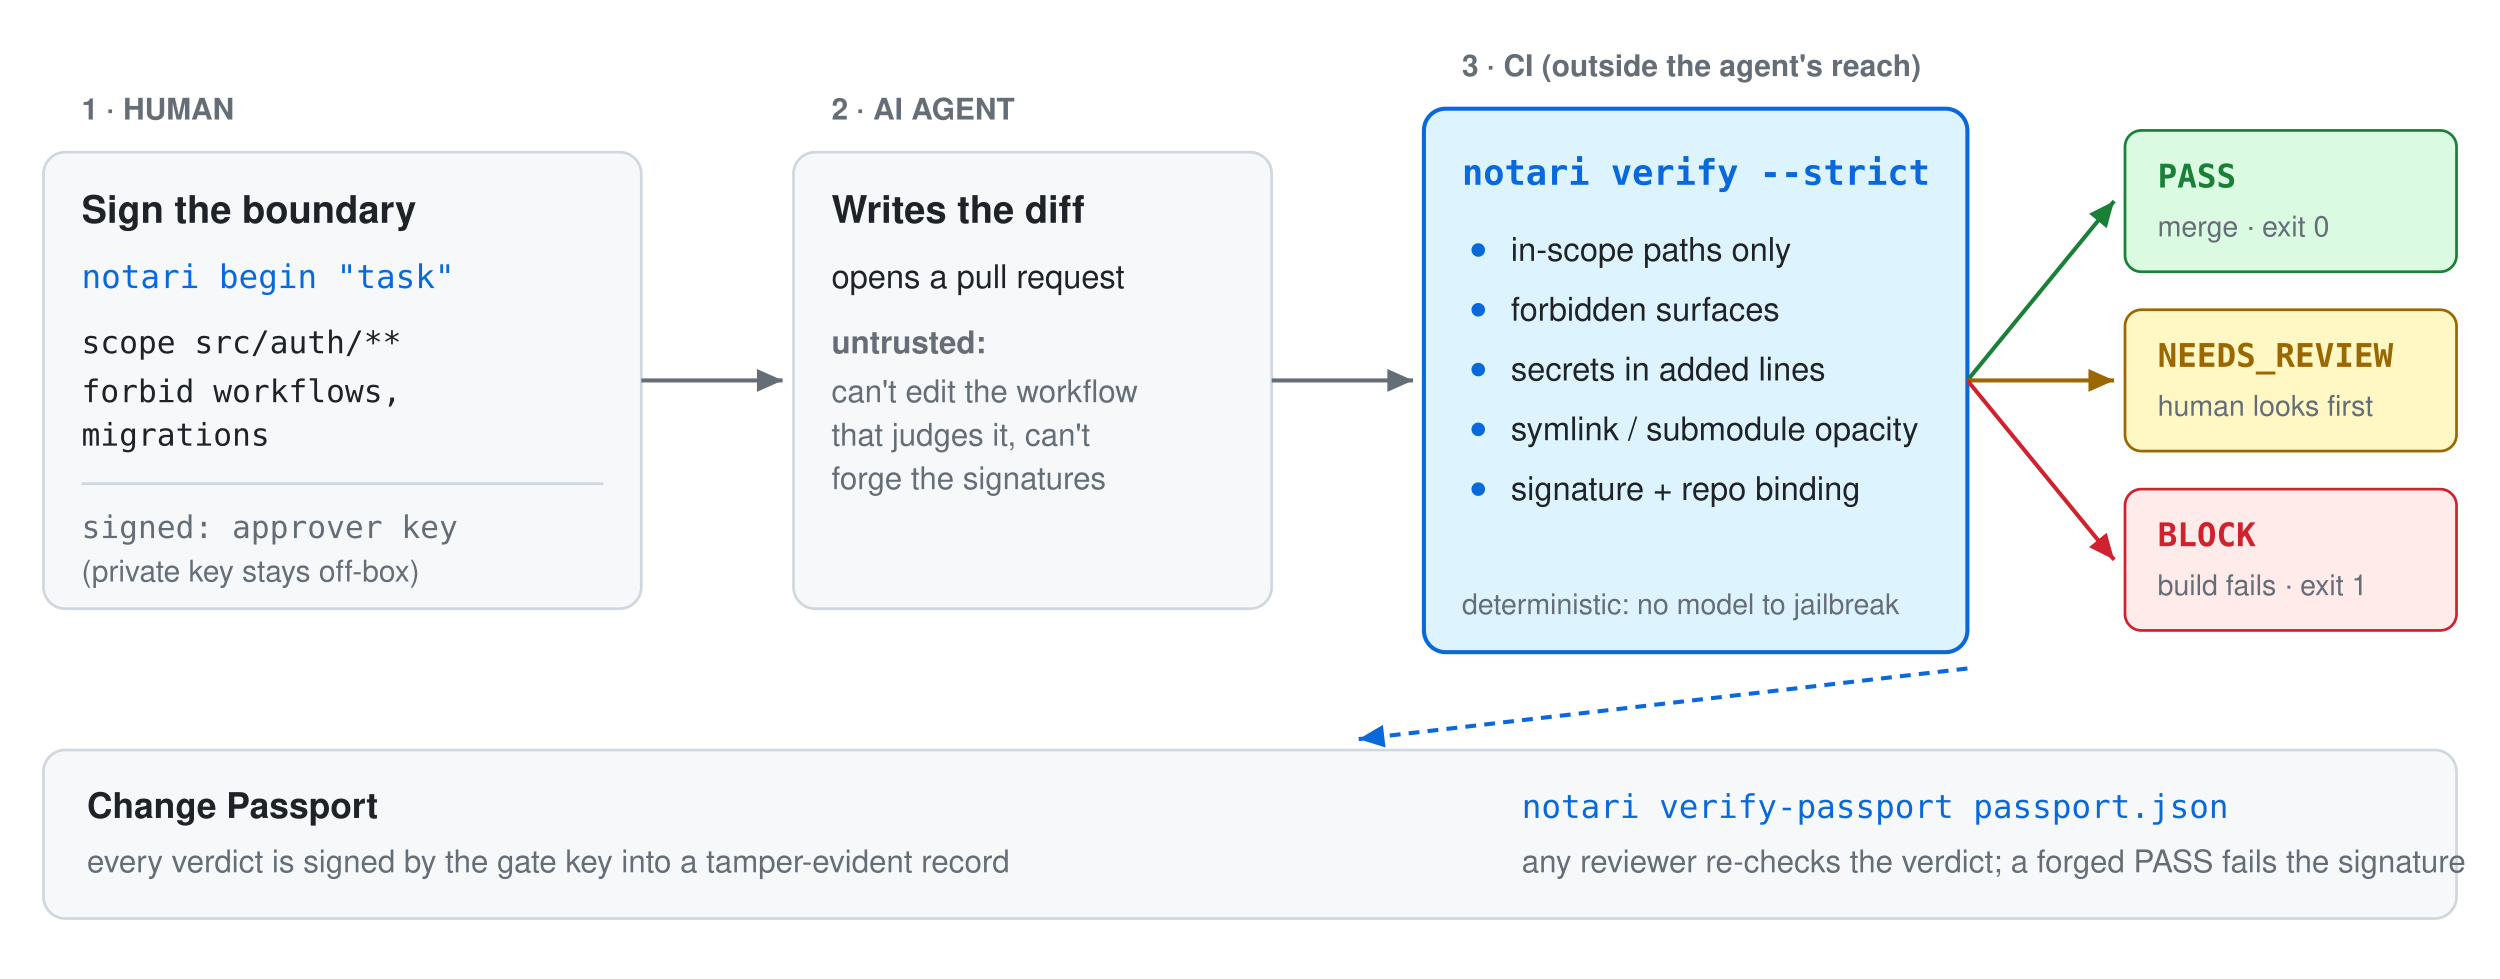
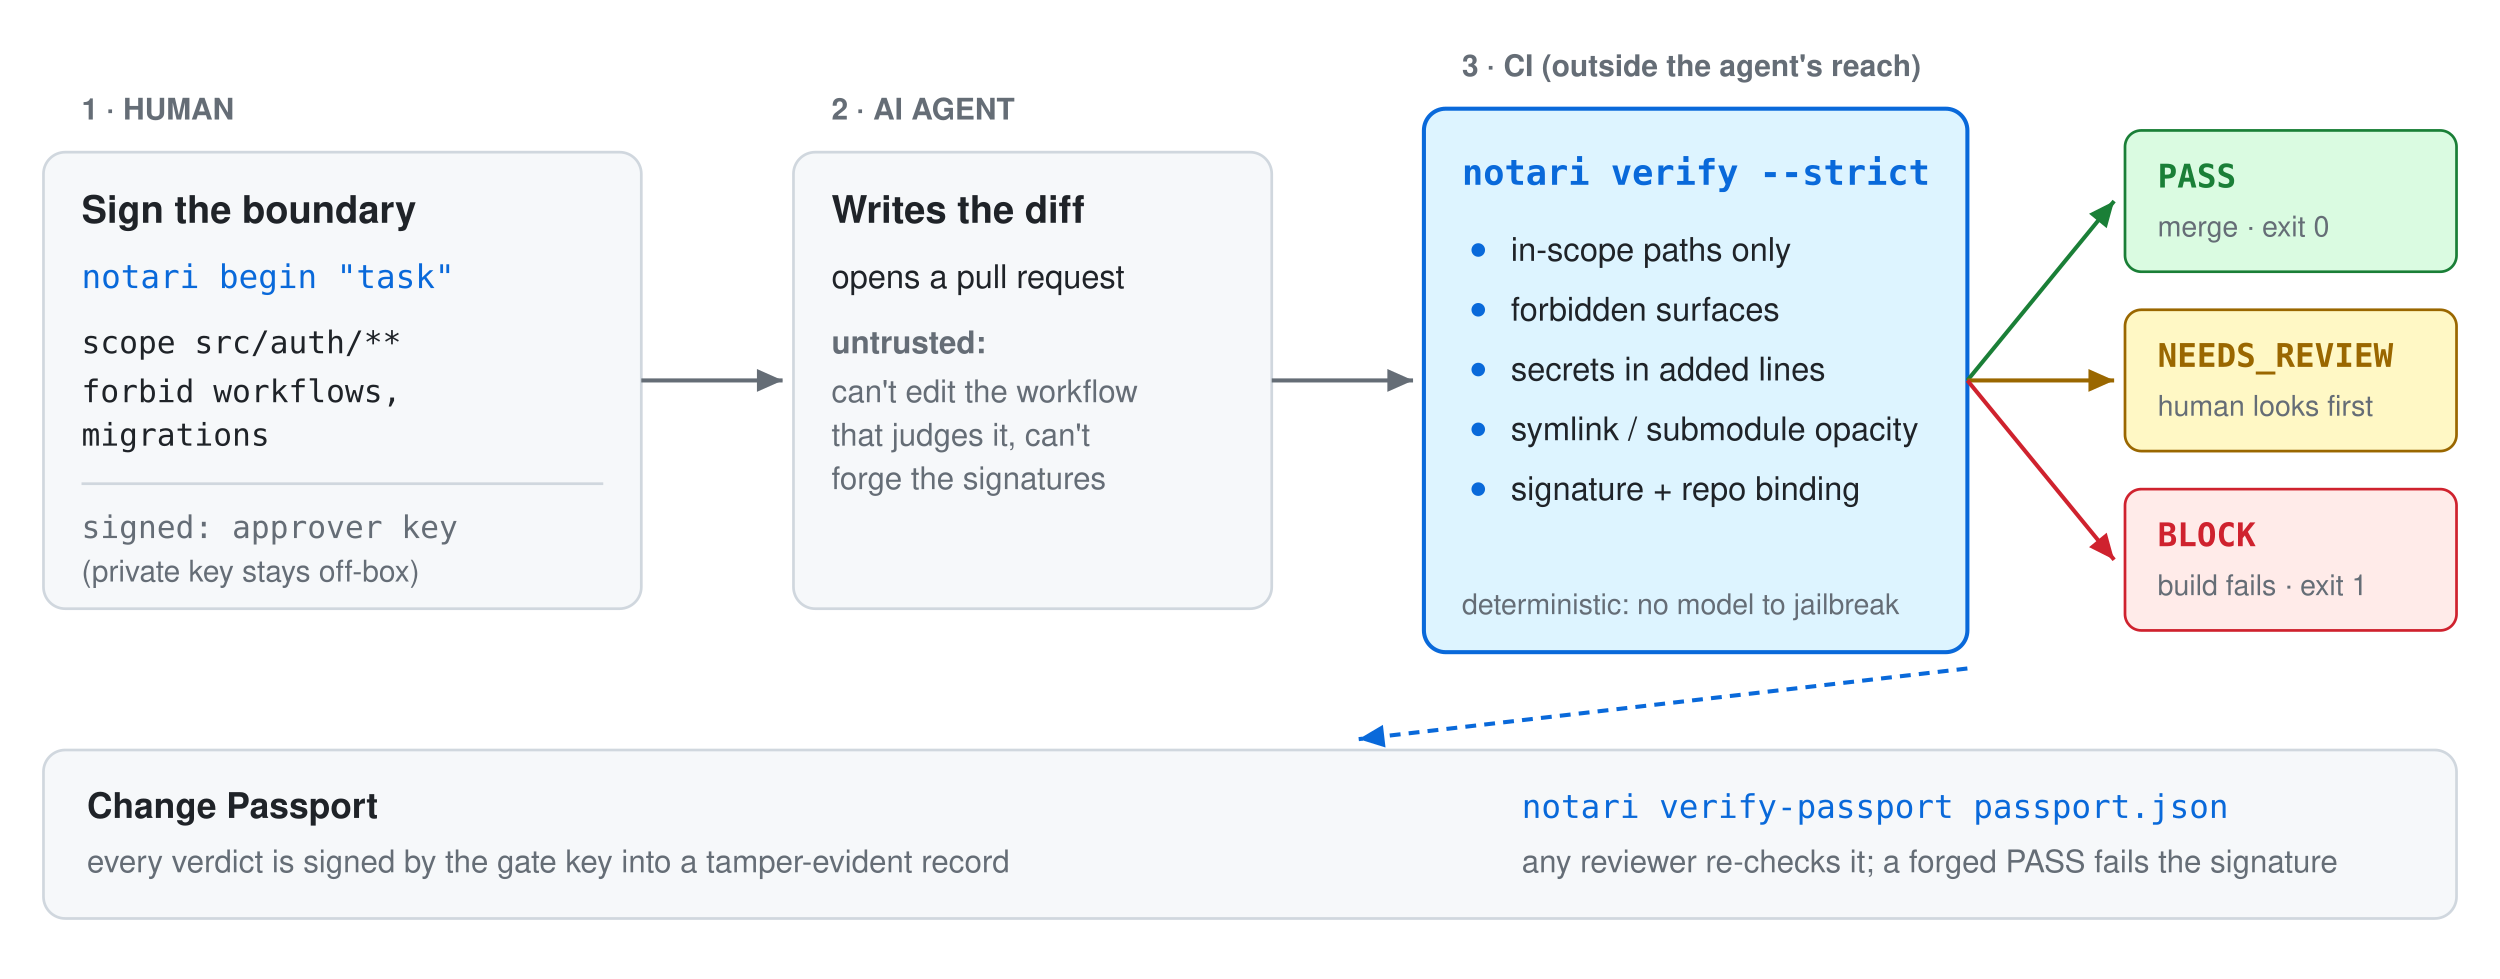
<svg xmlns="http://www.w3.org/2000/svg" width="920" height="360" viewBox="0 0 920 360" role="img" aria-label="How Notari works: a human signs the task boundary, the agent writes the diff, CI verifies the change and issues a signed PASS, NEEDS_REVIEW, or BLOCK Change Passport.">
  <defs>
    <marker id="arr" viewBox="0 0 10 10" refX="9" refY="5" markerWidth="7" markerHeight="7" orient="auto-start-reverse">
      <path d="M 0 1 L 9 5 L 0 9 z" fill="#656d76" />
    </marker>
    <marker id="arrok" viewBox="0 0 10 10" refX="9" refY="5" markerWidth="7" markerHeight="7" orient="auto-start-reverse">
      <path d="M 0 1 L 9 5 L 0 9 z" fill="#1a7f37" />
    </marker>
    <marker id="arrwarn" viewBox="0 0 10 10" refX="9" refY="5" markerWidth="7" markerHeight="7" orient="auto-start-reverse">
      <path d="M 0 1 L 9 5 L 0 9 z" fill="#9a6700" />
    </marker>
    <marker id="arrblock" viewBox="0 0 10 10" refX="9" refY="5" markerWidth="7" markerHeight="7" orient="auto-start-reverse">
      <path d="M 0 1 L 9 5 L 0 9 z" fill="#cf222e" />
    </marker>
    <marker id="arracc" viewBox="0 0 10 10" refX="9" refY="5" markerWidth="7" markerHeight="7" orient="auto-start-reverse">
      <path d="M 0 1 L 9 5 L 0 9 z" fill="#0969da" />
    </marker>
  </defs>
  <rect x="16" y="56" width="220" height="168" rx="8" fill="#f6f8fa" stroke="#d0d7de" stroke-width="1" />
  <text x="30" y="44" font-family="-apple-system,BlinkMacSystemFont,'Segoe UI',Helvetica,Arial,sans-serif" font-size="11" font-weight="600" fill="#656d76" text-anchor="start" opacity="1.0">1 · HUMAN</text>
  <text x="30" y="82" font-family="-apple-system,BlinkMacSystemFont,'Segoe UI',Helvetica,Arial,sans-serif" font-size="14" font-weight="600" fill="#1f2328" text-anchor="start" opacity="1.0">Sign the boundary</text>
  <text x="30" y="106" font-family="ui-monospace,SFMono-Regular,Menlo,Consolas,monospace" font-size="12" font-weight="normal" fill="#0969da" text-anchor="start" opacity="1.0">notari begin "task"</text>
  <text x="30" y="130" font-family="ui-monospace,SFMono-Regular,Menlo,Consolas,monospace" font-size="11.5" font-weight="normal" fill="#1f2328" text-anchor="start" opacity="1.0">scope    src/auth/**</text>
  <text x="30" y="148" font-family="ui-monospace,SFMono-Regular,Menlo,Consolas,monospace" font-size="11.5" font-weight="normal" fill="#1f2328" text-anchor="start" opacity="1.0">forbid   workflows,</text>
  <text x="30" y="164" font-family="ui-monospace,SFMono-Regular,Menlo,Consolas,monospace" font-size="11.5" font-weight="normal" fill="#1f2328" text-anchor="start" opacity="1.0">         migrations</text>
  <line x1="30" y1="178" x2="222" y2="178" stroke="#d0d7de" stroke-width="1" />
  <text x="30" y="198" font-family="ui-monospace,SFMono-Regular,Menlo,Consolas,monospace" font-size="11.5" font-weight="normal" fill="#656d76" text-anchor="start" opacity="1.0">signed: approver key</text>
  <text x="30" y="214" font-family="-apple-system,BlinkMacSystemFont,'Segoe UI',Helvetica,Arial,sans-serif" font-size="11" font-weight="normal" fill="#656d76" text-anchor="start" opacity="1.0">(private key stays off-box)</text>
  <rect x="292" y="56" width="176" height="168" rx="8" fill="#f6f8fa" stroke="#d0d7de" stroke-width="1" />
  <text x="306" y="44" font-family="-apple-system,BlinkMacSystemFont,'Segoe UI',Helvetica,Arial,sans-serif" font-size="11" font-weight="600" fill="#656d76" text-anchor="start" opacity="1.0">2 · AI AGENT</text>
  <text x="306" y="82" font-family="-apple-system,BlinkMacSystemFont,'Segoe UI',Helvetica,Arial,sans-serif" font-size="14" font-weight="600" fill="#1f2328" text-anchor="start" opacity="1.0">Writes the diff</text>
  <text x="306" y="106" font-family="-apple-system,BlinkMacSystemFont,'Segoe UI',Helvetica,Arial,sans-serif" font-size="12" font-weight="normal" fill="#1f2328" text-anchor="start" opacity="1.0">opens a pull request</text>
  <text x="306" y="130" font-family="-apple-system,BlinkMacSystemFont,'Segoe UI',Helvetica,Arial,sans-serif" font-size="11.5" font-weight="600" fill="#656d76" text-anchor="start" opacity="1.0">untrusted:</text>
  <text x="306" y="148" font-family="-apple-system,BlinkMacSystemFont,'Segoe UI',Helvetica,Arial,sans-serif" font-size="11.5" font-weight="normal" fill="#656d76" text-anchor="start" opacity="1.0">can't edit the workflow</text>
  <text x="306" y="164" font-family="-apple-system,BlinkMacSystemFont,'Segoe UI',Helvetica,Arial,sans-serif" font-size="11.5" font-weight="normal" fill="#656d76" text-anchor="start" opacity="1.0">that judges it, can't</text>
  <text x="306" y="180" font-family="-apple-system,BlinkMacSystemFont,'Segoe UI',Helvetica,Arial,sans-serif" font-size="11.5" font-weight="normal" fill="#656d76" text-anchor="start" opacity="1.0">forge the signatures</text>
  <rect x="524" y="40" width="200" height="200" rx="8" fill="#ddf4ff" stroke="#0969da" stroke-width="1.5" />
  <text x="538" y="28" font-family="-apple-system,BlinkMacSystemFont,'Segoe UI',Helvetica,Arial,sans-serif" font-size="11" font-weight="600" fill="#656d76" text-anchor="start" opacity="1.0">3 · CI (outside the agent's reach)</text>
  <text x="538" y="68" font-family="ui-monospace,SFMono-Regular,Menlo,Consolas,monospace" font-size="13" font-weight="600" fill="#0969da" text-anchor="start" opacity="1.0">notari verify --strict</text>
  <circle cx="544" cy="92" r="2.5" fill="#0969da" />
  <text x="556" y="96" font-family="-apple-system,BlinkMacSystemFont,'Segoe UI',Helvetica,Arial,sans-serif" font-size="12" font-weight="normal" fill="#1f2328" text-anchor="start" opacity="1.0">in-scope paths only</text>
  <circle cx="544" cy="114" r="2.5" fill="#0969da" />
  <text x="556" y="118" font-family="-apple-system,BlinkMacSystemFont,'Segoe UI',Helvetica,Arial,sans-serif" font-size="12" font-weight="normal" fill="#1f2328" text-anchor="start" opacity="1.0">forbidden surfaces</text>
  <circle cx="544" cy="136" r="2.5" fill="#0969da" />
  <text x="556" y="140" font-family="-apple-system,BlinkMacSystemFont,'Segoe UI',Helvetica,Arial,sans-serif" font-size="12" font-weight="normal" fill="#1f2328" text-anchor="start" opacity="1.0">secrets in added lines</text>
  <circle cx="544" cy="158" r="2.5" fill="#0969da" />
  <text x="556" y="162" font-family="-apple-system,BlinkMacSystemFont,'Segoe UI',Helvetica,Arial,sans-serif" font-size="12" font-weight="normal" fill="#1f2328" text-anchor="start" opacity="1.0">symlink / submodule opacity</text>
  <circle cx="544" cy="180" r="2.5" fill="#0969da" />
  <text x="556" y="184" font-family="-apple-system,BlinkMacSystemFont,'Segoe UI',Helvetica,Arial,sans-serif" font-size="12" font-weight="normal" fill="#1f2328" text-anchor="start" opacity="1.0">signature + repo binding</text>
  <text x="538" y="226" font-family="-apple-system,BlinkMacSystemFont,'Segoe UI',Helvetica,Arial,sans-serif" font-size="10.5" font-weight="normal" fill="#656d76" text-anchor="start" opacity="1.0">deterministic: no model to jailbreak</text>
  <rect x="782" y="48" width="122" height="52" rx="6" fill="#dafbe1" stroke="#1a7f37" stroke-width="1" />
  <text x="794" y="69" font-family="ui-monospace,SFMono-Regular,Menlo,Consolas,monospace" font-size="12" font-weight="700" fill="#1a7f37" text-anchor="start" opacity="1.0">PASS</text>
  <text x="794" y="87" font-family="-apple-system,BlinkMacSystemFont,'Segoe UI',Helvetica,Arial,sans-serif" font-size="10.5" font-weight="normal" fill="#656d76" text-anchor="start" opacity="1.0">merge · exit 0</text>
  <line x1="724" y1="140.0" x2="778" y2="74.0" stroke="#1a7f37" stroke-width="1.5" marker-end="url(#arrok)" />
  <rect x="782" y="114" width="122" height="52" rx="6" fill="#fff8c5" stroke="#9a6700" stroke-width="1" />
  <text x="794" y="135" font-family="ui-monospace,SFMono-Regular,Menlo,Consolas,monospace" font-size="12" font-weight="700" fill="#9a6700" text-anchor="start" opacity="1.0">NEEDS_REVIEW</text>
  <text x="794" y="153" font-family="-apple-system,BlinkMacSystemFont,'Segoe UI',Helvetica,Arial,sans-serif" font-size="10.5" font-weight="normal" fill="#656d76" text-anchor="start" opacity="1.0">human looks first</text>
  <line x1="724" y1="140.0" x2="778" y2="140.0" stroke="#9a6700" stroke-width="1.5" marker-end="url(#arrwarn)" />
  <rect x="782" y="180" width="122" height="52" rx="6" fill="#ffebe9" stroke="#cf222e" stroke-width="1" />
  <text x="794" y="201" font-family="ui-monospace,SFMono-Regular,Menlo,Consolas,monospace" font-size="12" font-weight="700" fill="#cf222e" text-anchor="start" opacity="1.0">BLOCK</text>
  <text x="794" y="219" font-family="-apple-system,BlinkMacSystemFont,'Segoe UI',Helvetica,Arial,sans-serif" font-size="10.5" font-weight="normal" fill="#656d76" text-anchor="start" opacity="1.0">build fails · exit 1</text>
  <line x1="724" y1="140.0" x2="778" y2="206.0" stroke="#cf222e" stroke-width="1.5" marker-end="url(#arrblock)" />
  <line x1="236" y1="140.0" x2="288" y2="140.0" stroke="#656d76" stroke-width="1.5" marker-end="url(#arr)" />
  <line x1="468" y1="140.0" x2="520" y2="140.0" stroke="#656d76" stroke-width="1.5" marker-end="url(#arr)" />
  <rect x="16" y="276" width="888" height="62" rx="8" fill="#f6f8fa" stroke="#d0d7de" stroke-width="1" />
  <text x="32" y="301" font-family="-apple-system,BlinkMacSystemFont,'Segoe UI',Helvetica,Arial,sans-serif" font-size="13" font-weight="600" fill="#1f2328" text-anchor="start" opacity="1.0">Change Passport</text>
  <text x="32" y="321" font-family="-apple-system,BlinkMacSystemFont,'Segoe UI',Helvetica,Arial,sans-serif" font-size="11.5" font-weight="normal" fill="#656d76" text-anchor="start" opacity="1.0">every verdict is signed by the gate key into a tamper-evident record</text>
  <text x="560" y="301" font-family="ui-monospace,SFMono-Regular,Menlo,Consolas,monospace" font-size="12" font-weight="normal" fill="#0969da" text-anchor="start" opacity="1.0">notari verify-passport passport.json</text>
-   <text x="560" y="321" font-family="-apple-system,BlinkMacSystemFont,'Segoe UI',Helvetica,Arial,sans-serif" font-size="11.5" font-weight="normal" fill="#656d76" text-anchor="start" opacity="1.0">any reviewer re-checks the verdict; a forged PASS fails the signature</text>
+   <text x="560" y="321" font-family="-apple-system,BlinkMacSystemFont,'Segoe UI',Helvetica,Arial,sans-serif" font-size="11.5" font-weight="normal" fill="#656d76" text-anchor="start" opacity="1.0">any reviewer re-checks it; a forged PASS fails the signature</text>
  <line x1="724" y1="246" x2="500" y2="272" stroke="#0969da" stroke-width="1.5" marker-end="url(#arracc)" stroke-dasharray="4 3" />
</svg>
